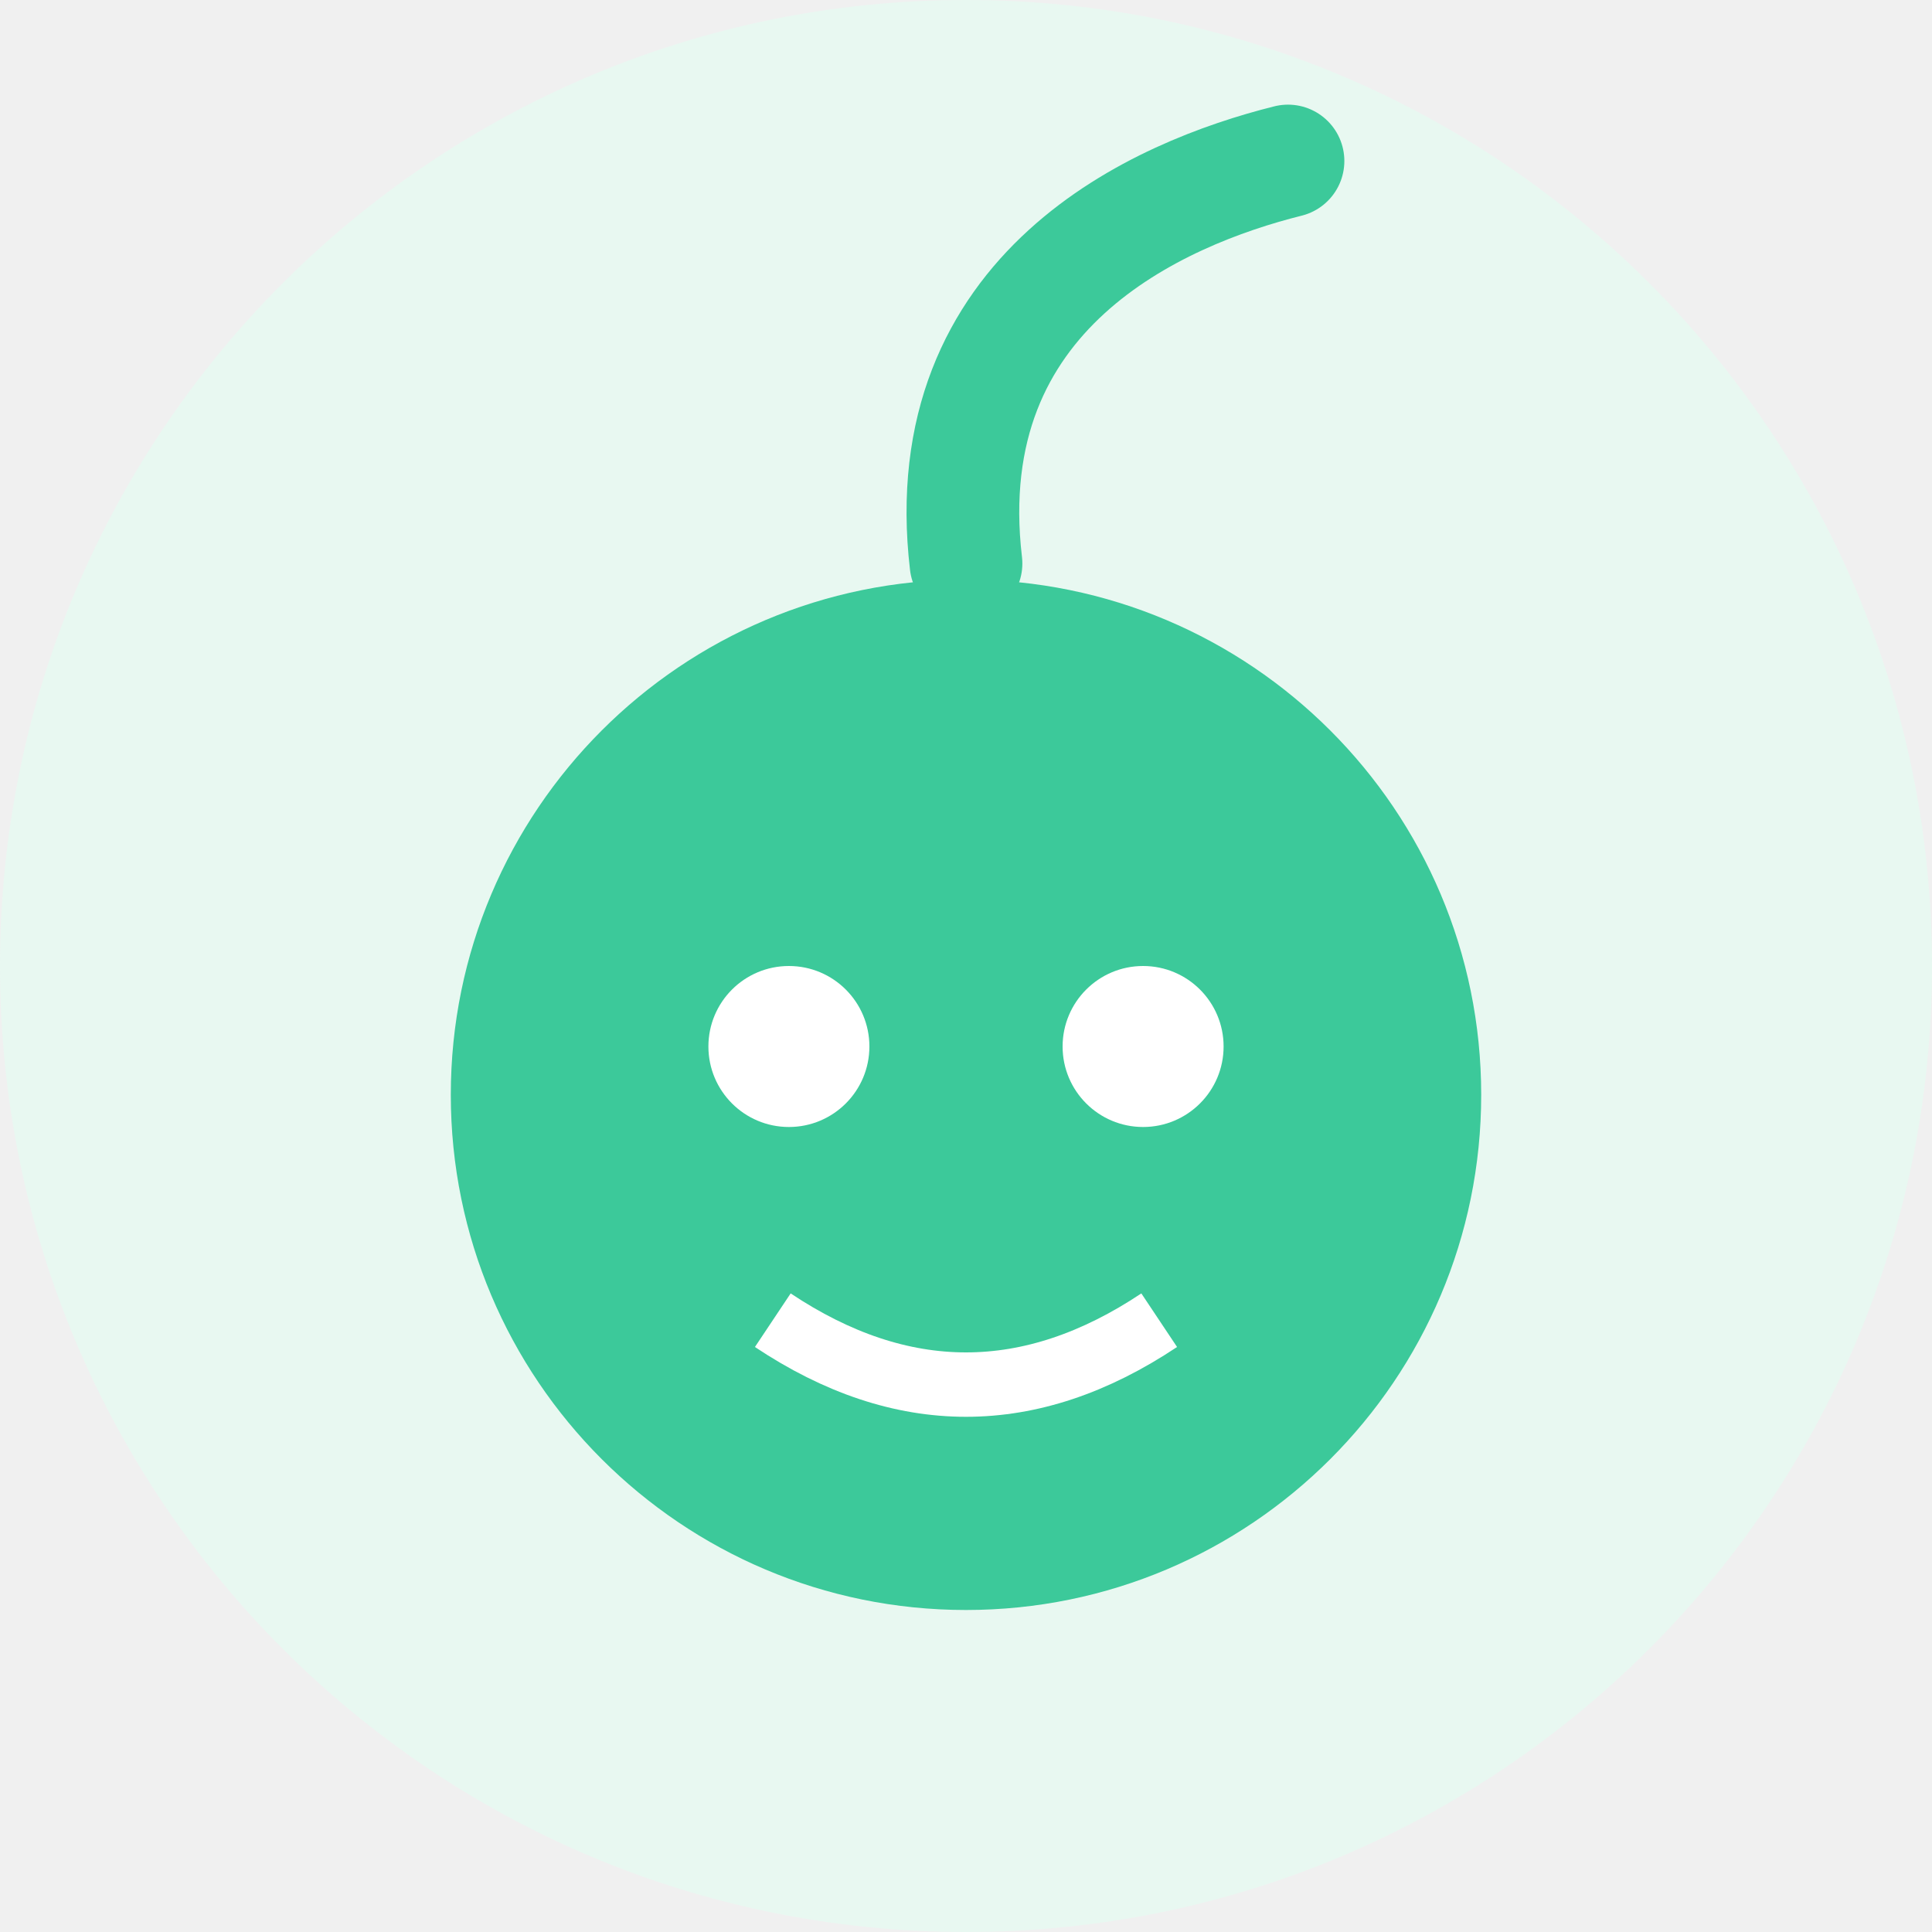
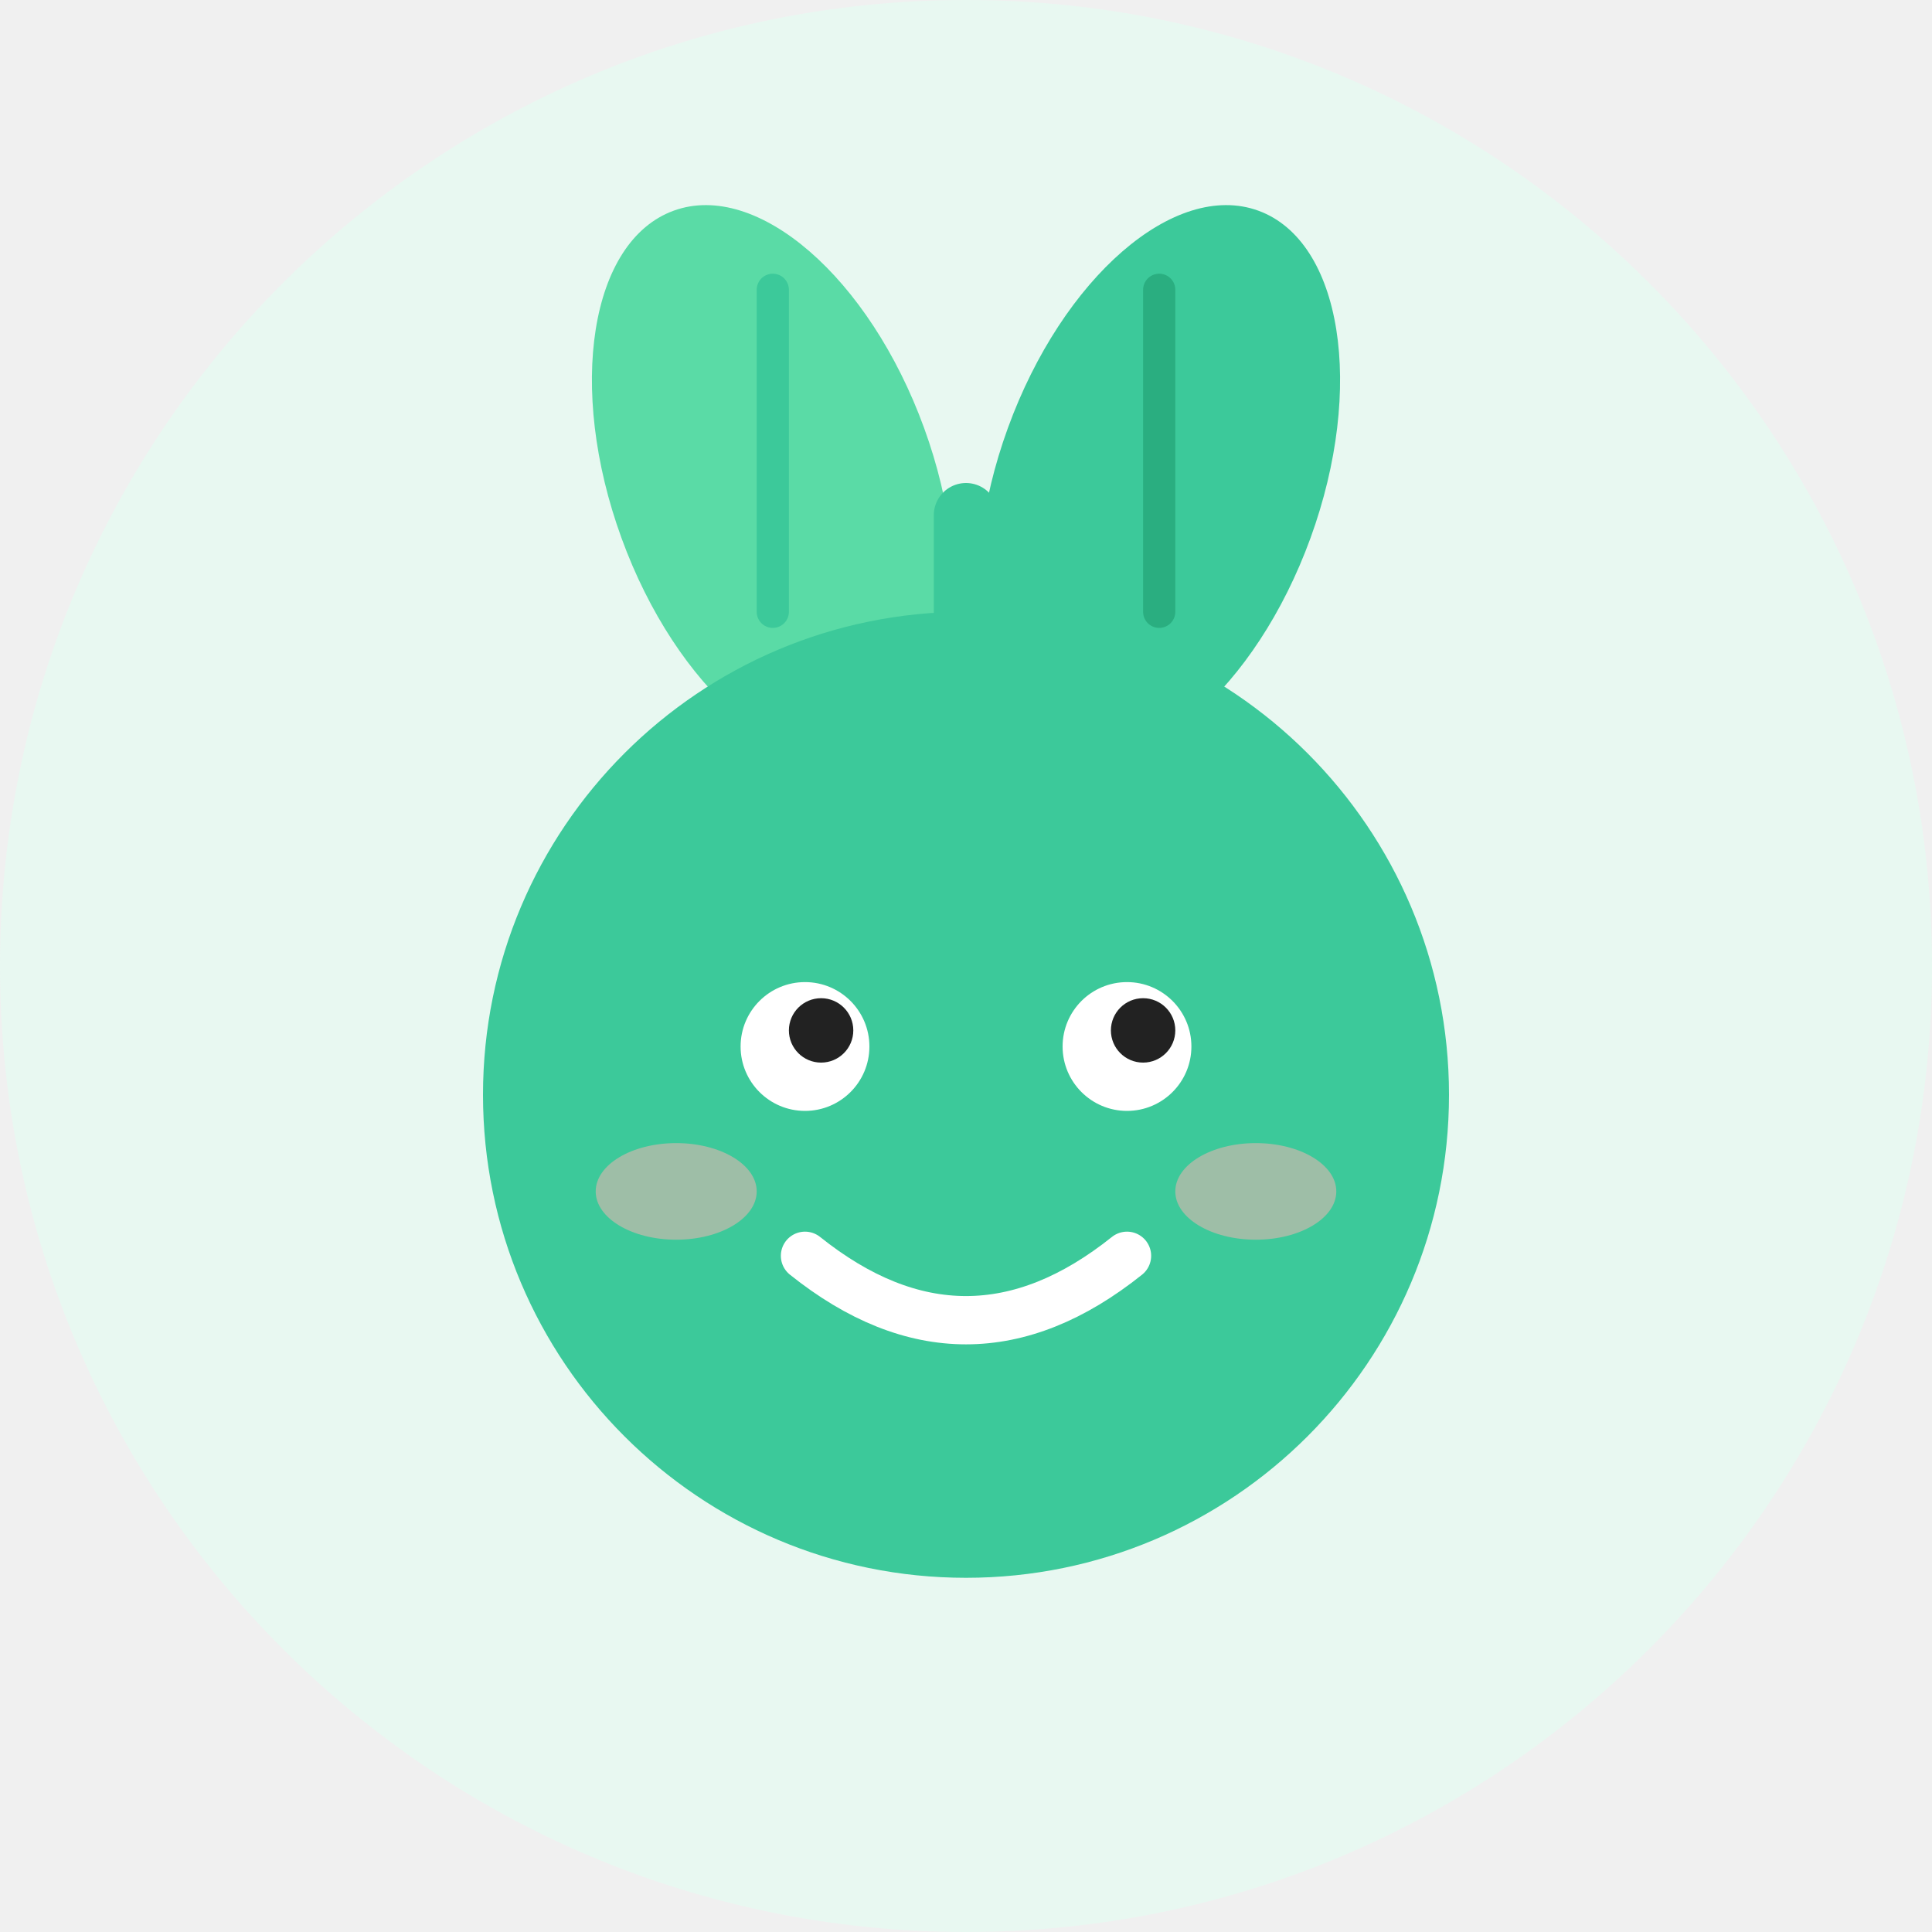
<svg xmlns="http://www.w3.org/2000/svg" viewBox="0 0 120 120">
  <circle cx="60" cy="60" r="60" fill="#E8F8F1" />
-   <circle cx="60" cy="68" r="32" fill="#3CC99A" />
-   <path d="M60 35C58 18 72 12 80 10" stroke="#3CC99A" stroke-width="7" fill="none" stroke-linecap="round" />
-   <circle cx="49" cy="65" r="5" fill="#fff" />
-   <circle cx="71" cy="65" r="5" fill="#fff" />
-   <path d="M48 82Q60 90 72 82" stroke="#fff" stroke-width="4" fill="none" />
+   <ellipse cx="48" cy="30" rx="10" ry="18" fill="#5ADBA6" transform="rotate(-20 48 30)" />
+   <ellipse cx="72" cy="30" rx="10" ry="18" fill="#3CC99A" transform="rotate(20 72 30)" />
+   <line x1="48" y1="18" x2="48" y2="38" stroke="#3CC99A" stroke-width="2" stroke-linecap="round" />
+   <line x1="72" y1="18" x2="72" y2="38" stroke="#2AAE80" stroke-width="2" stroke-linecap="round" />
+   <line x1="60" y1="32" x2="60" y2="48" stroke="#3CC99A" stroke-width="4" stroke-linecap="round" />
+   <circle cx="60" cy="68" r="30" fill="#3CC99A" />
+   <circle cx="50" cy="65" r="4" fill="#fff" />
+   <circle cx="70" cy="65" r="4" fill="#fff" />
+   <circle cx="51" cy="64" r="2" fill="#222" />
+   <circle cx="71" cy="64" r="2" fill="#222" />
+   <path d="M50 78Q60 86 70 78" stroke="#fff" stroke-width="3" fill="none" stroke-linecap="round" />
+   <ellipse cx="42" cy="74" rx="5" ry="3" fill="#FFB3B3" opacity="0.5" />
+   <ellipse cx="78" cy="74" rx="5" ry="3" fill="#FFB3B3" opacity="0.5" />
</svg>
